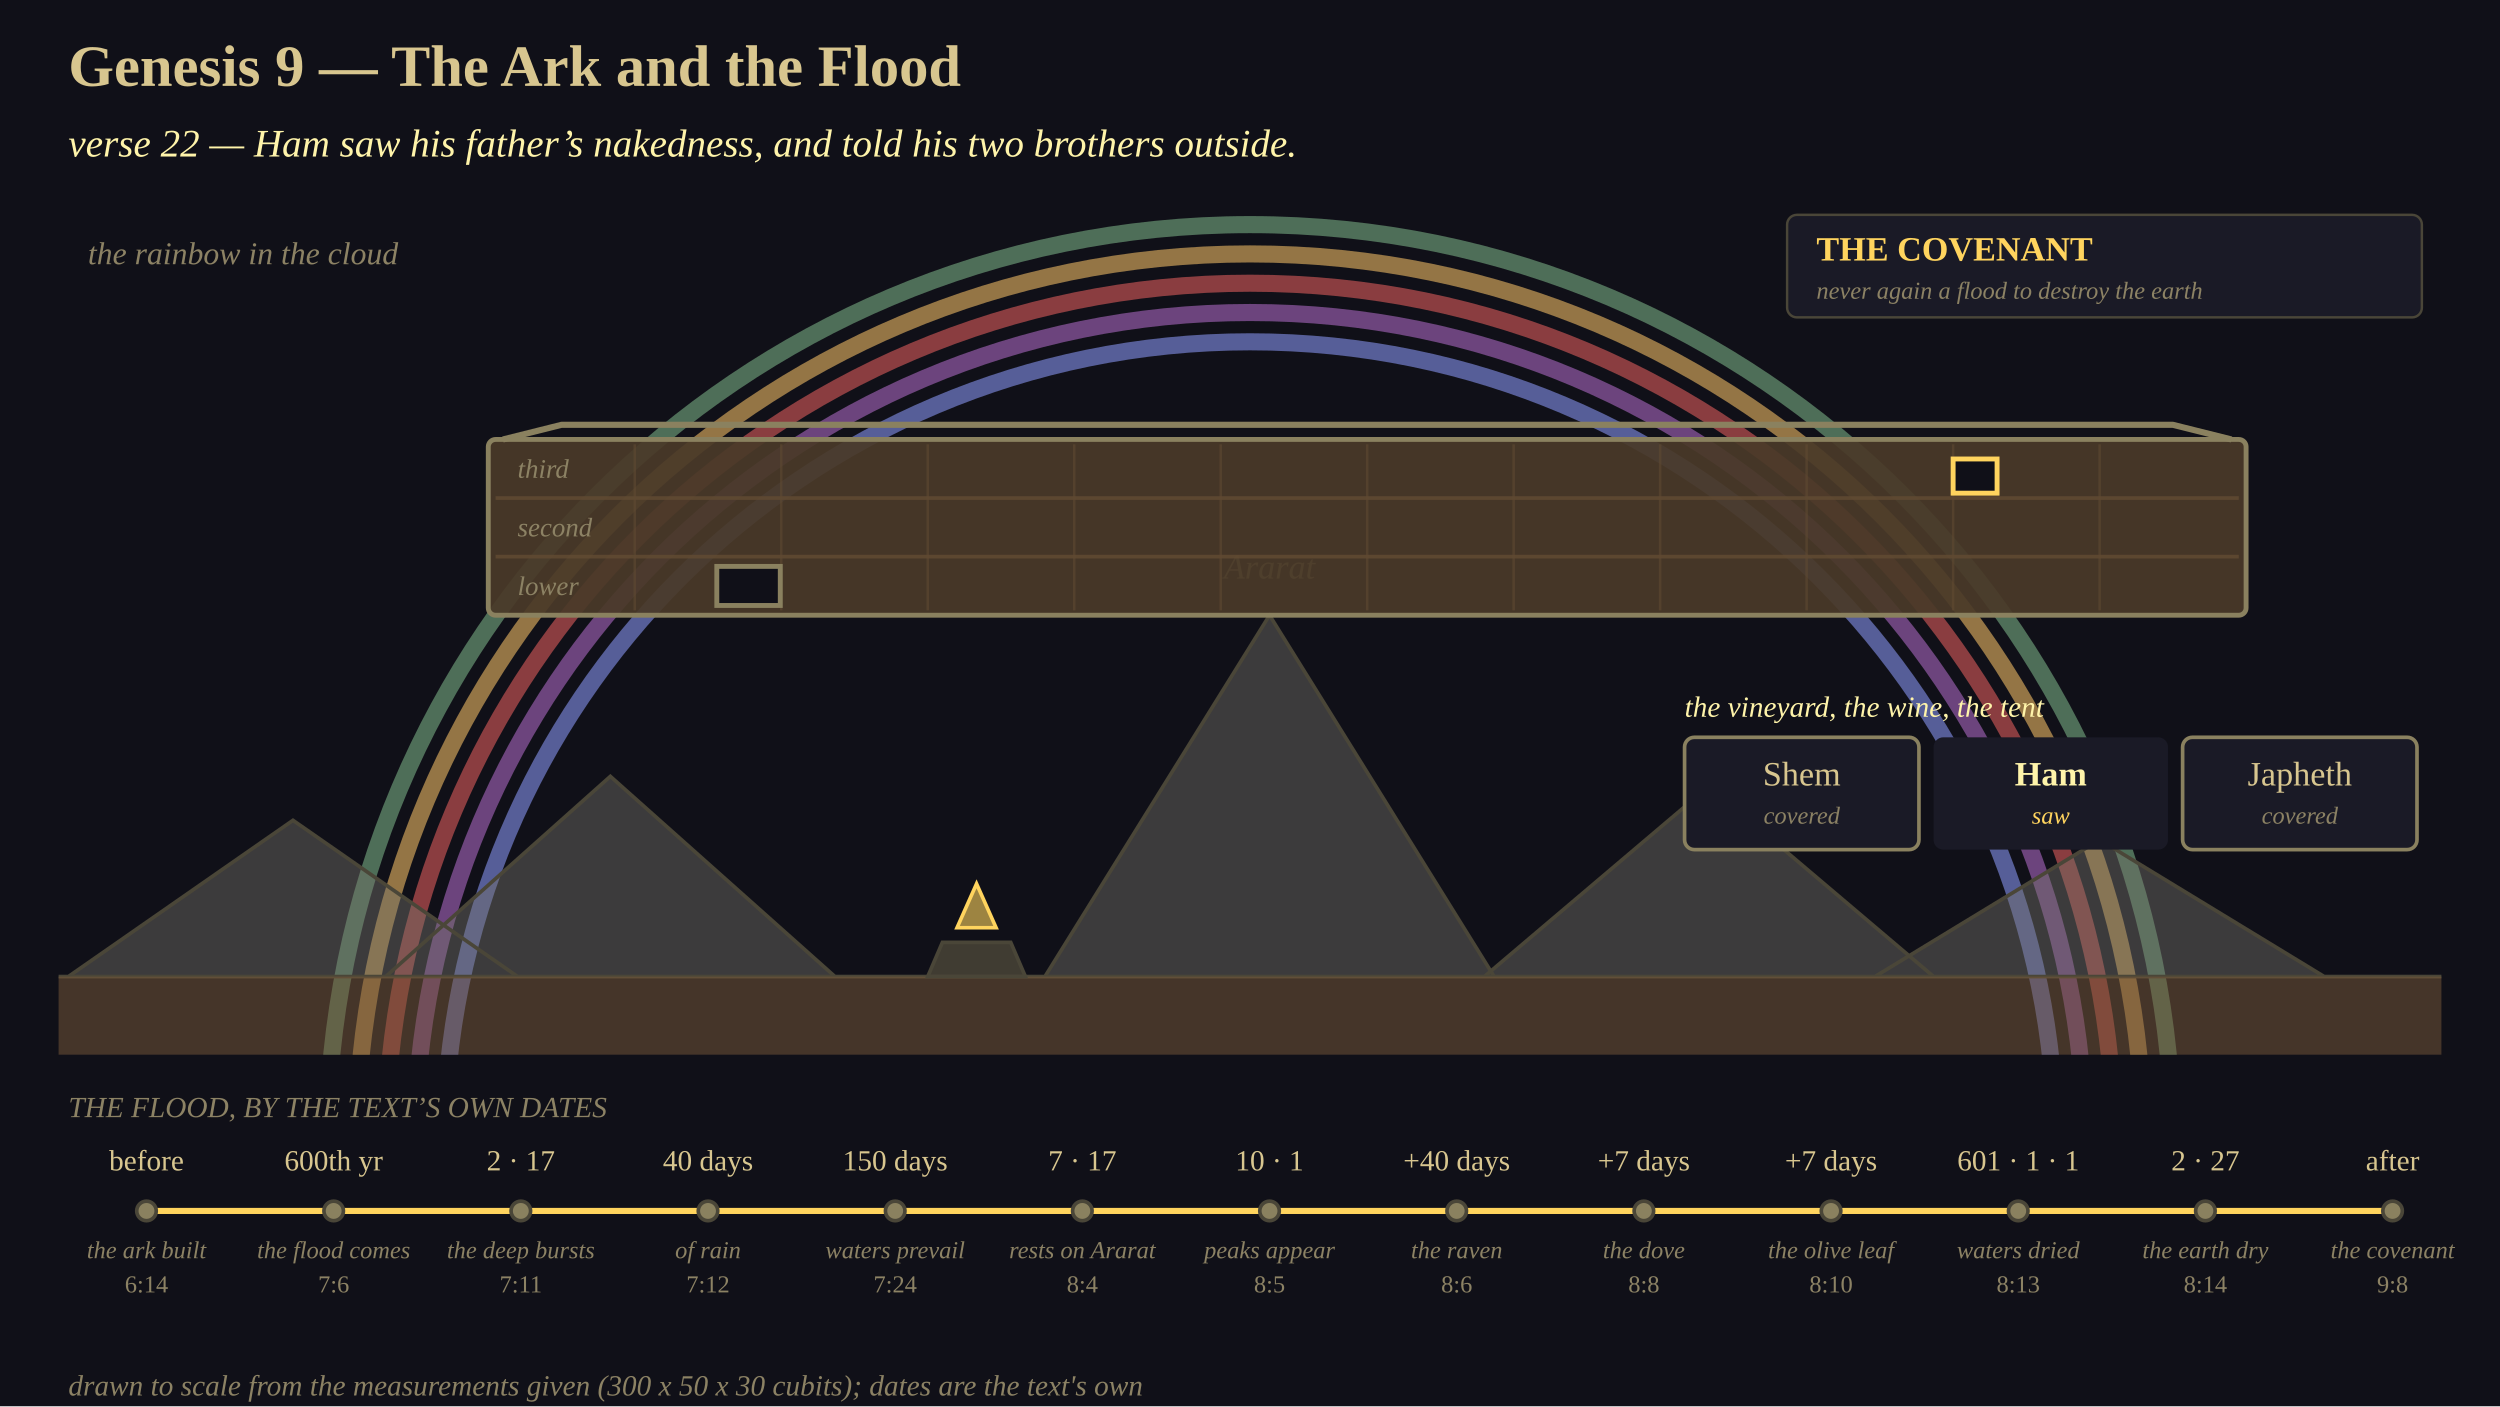
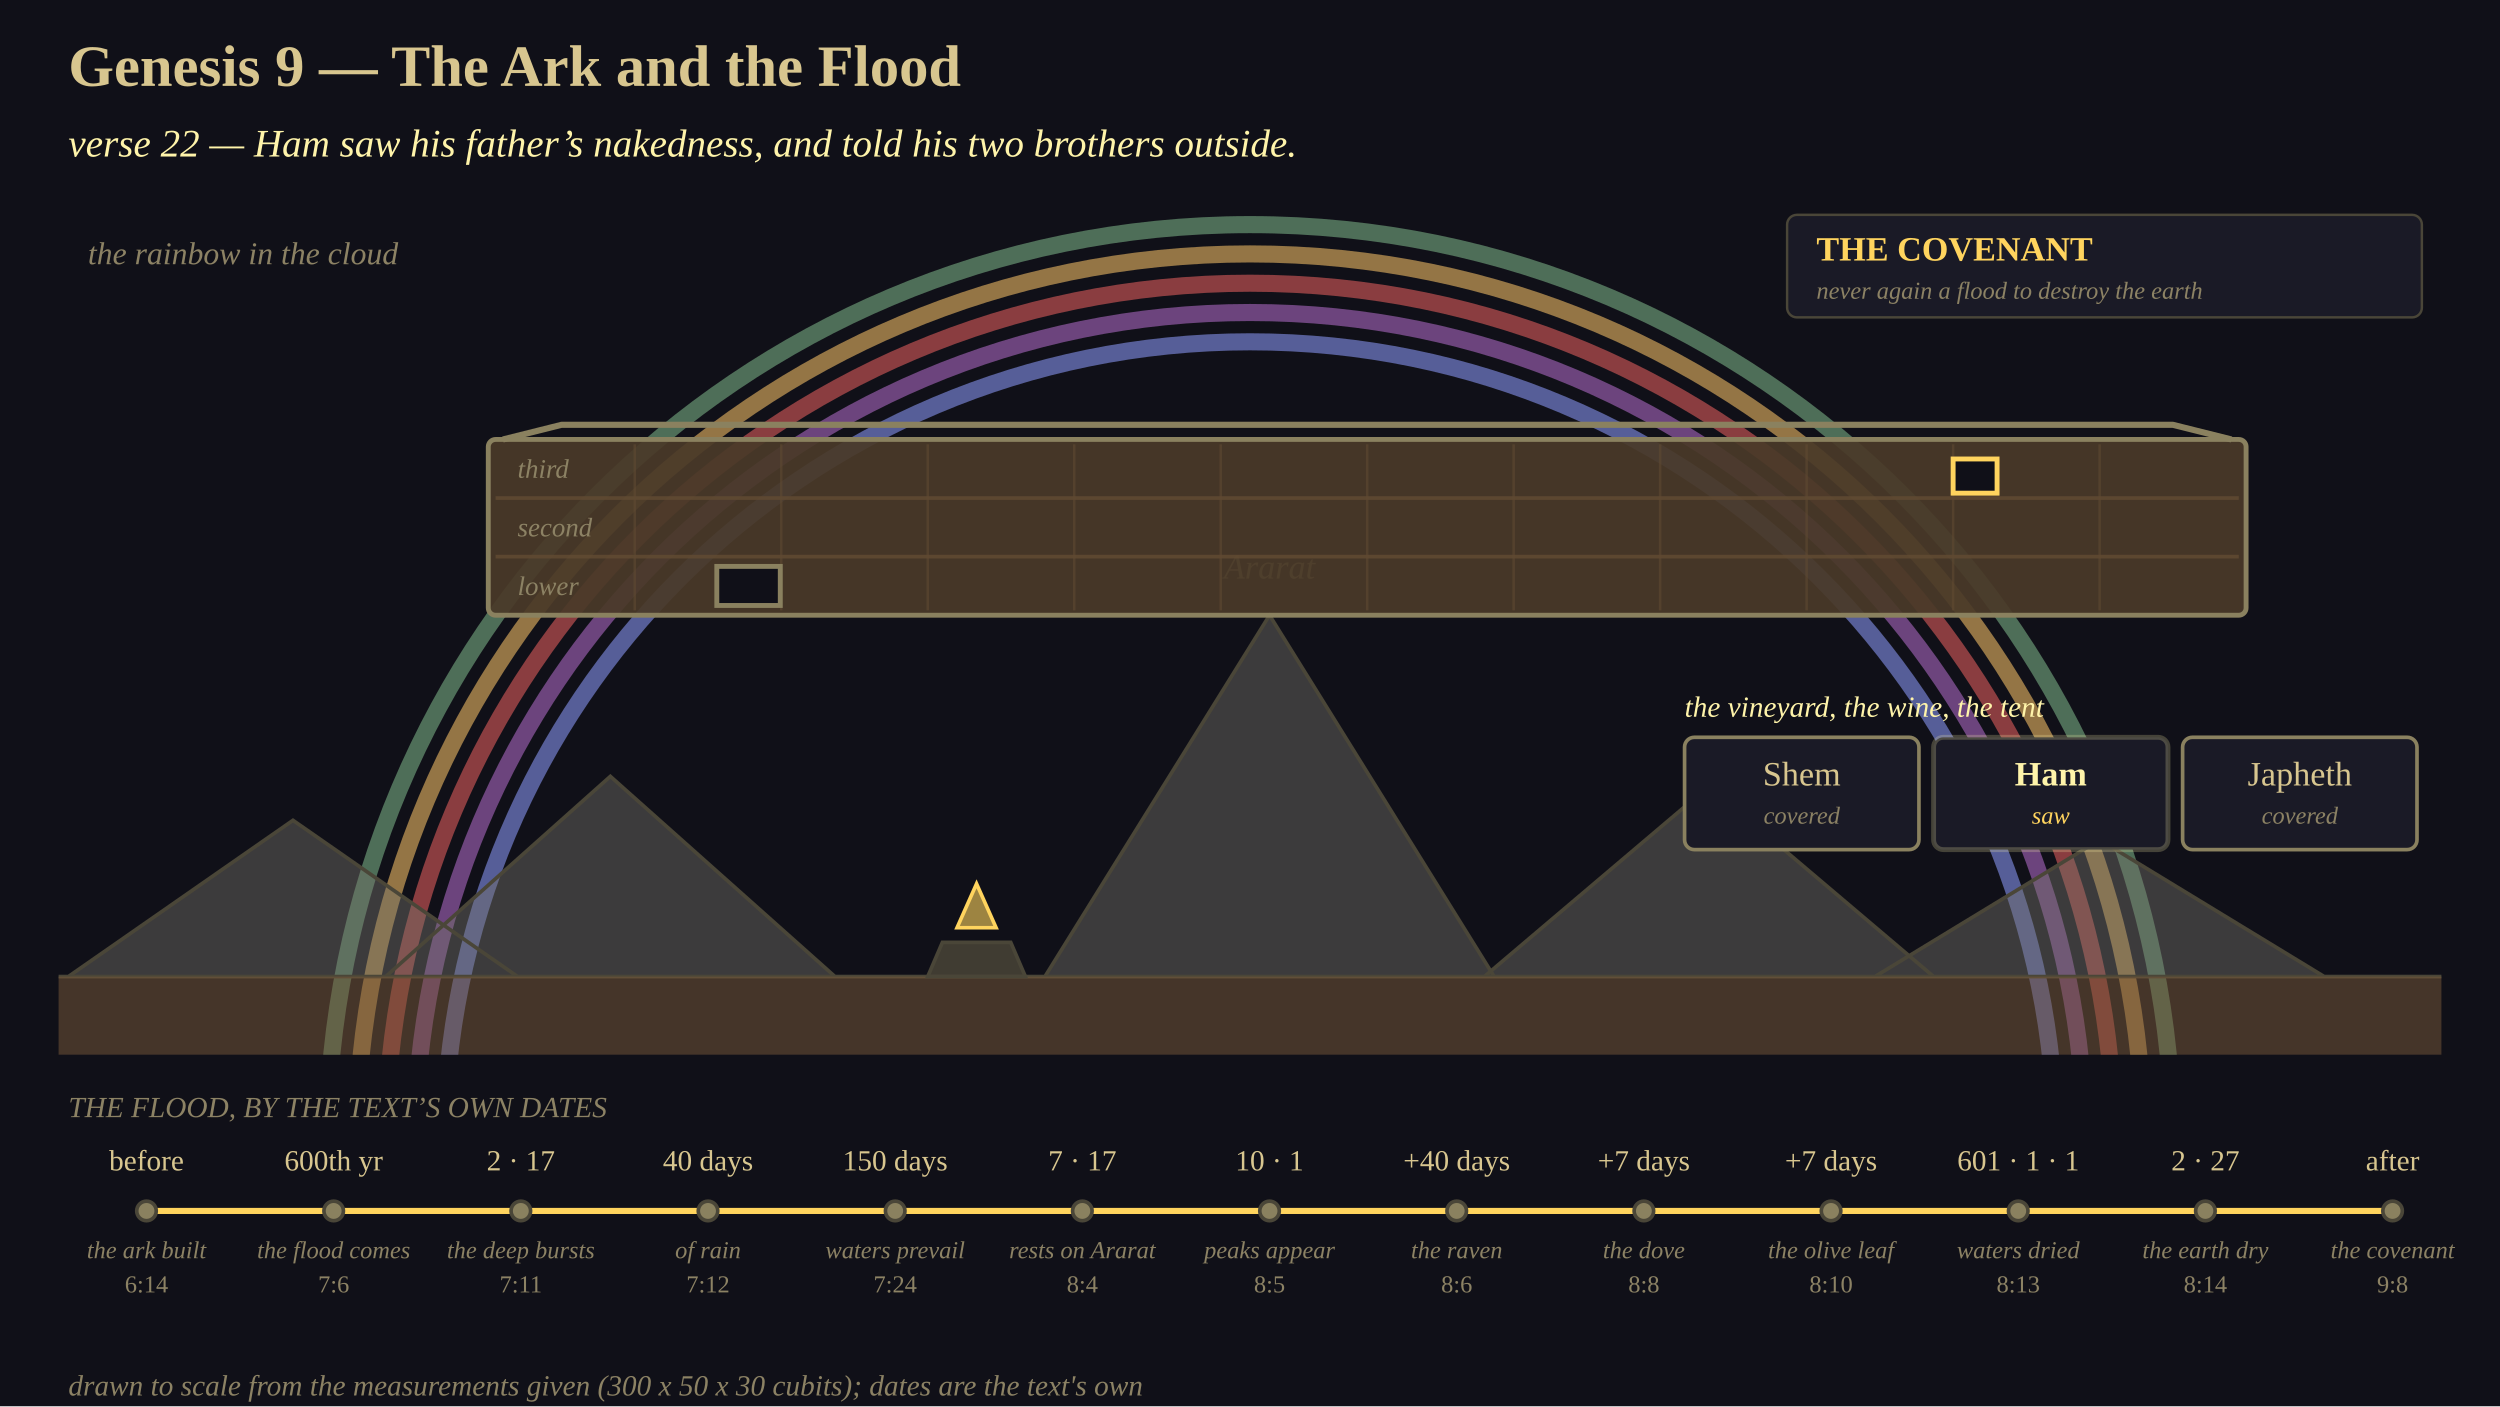
<svg xmlns="http://www.w3.org/2000/svg" viewBox="0 0 1024 576" width="1024" height="576" font-family="Georgia, 'Times New Roman', serif">
  <defs>
    <clipPath id="clip1">
      <rect x="0" y="0" width="976" height="350" />
    </clipPath>
  </defs>
  <rect x="0" y="0" width="1024" height="576" fill="rgb(16,16,24)" />
  <text x="28" y="20" font-size="24" text-anchor="start" dominant-baseline="text-before-edge" fill="rgb(216,198,143)" font-family="Georgia, 'Times New Roman', serif" font-weight="bold">Genesis 9 — The Ark and the Flood</text>
  <text x="28" y="54" font-size="16" text-anchor="start" dominant-baseline="text-before-edge" fill="rgb(255,244,170)" font-family="Georgia, 'Times New Roman', serif" font-style="italic">verse 22 — Ham saw his father’s nakedness, and told his two brothers outside.</text>
  <text x="28" y="564" font-size="12" text-anchor="start" dominant-baseline="text-before-edge" fill="rgb(140,130,100)" font-family="Georgia, 'Times New Roman', serif" font-style="italic">drawn to scale from the measurements given (300 x 50 x 30 cubits); dates are the text's own</text>
  <g clip-path="url(#clip1)" transform="translate(24,82)">
    <path d="M158,388 A330,330 0 0 1 818,388" fill="none" stroke="rgb(122,134,216)" stroke-width="7" stroke-opacity="0.667" />
    <path d="M146,388 A342,342 0 0 1 830,388" fill="none" stroke="rgb(154,95,176)" stroke-width="7" stroke-opacity="0.667" />
    <path d="M134,388 A354,354 0 0 1 842,388" fill="none" stroke="rgb(200,85,85)" stroke-width="7" stroke-opacity="0.667" />
    <path d="M122,388 A366,366 0 0 1 854,388" fill="none" stroke="rgb(214,168,92)" stroke-width="7" stroke-opacity="0.667" />
    <path d="M110,388 A378,378 0 0 1 866,388" fill="none" stroke="rgb(110,158,120)" stroke-width="7" stroke-opacity="0.667" />
  </g>
  <text x="36" y="100" font-size="13" text-anchor="start" dominant-baseline="text-before-edge" fill="rgb(140,130,100)" font-family="Georgia, 'Times New Roman', serif" font-style="italic">the rainbow in the cloud</text>
  <polygon points="24,400 28,400 120,336 212,400 158,400 250,318 342,400 428,400 520,252 612,400 608,400 700,322 792,400 768,400 860,344 952,400 1000,400" fill="rgb(120,116,108)" fill-opacity="0.431" stroke="rgb(74,70,56)" stroke-width="1.5" />
  <rect x="24" y="400" width="976" height="32" fill="rgb(120,88,58)" fill-opacity="0.510" />
  <text x="520" y="240" font-size="14" text-anchor="middle" dominant-baseline="text-after-edge" fill="rgb(140,130,100)" font-family="Georgia, 'Times New Roman', serif" font-style="italic">Ararat</text>
  <rect x="200" y="180" width="720" height="72" rx="3" fill="rgb(74,58,40)" fill-opacity="0.922" stroke="rgb(138,129,95)" stroke-width="2" />
  <polyline points="206,180 230,174 890,174 914,180" stroke-linejoin="round" fill="none" stroke="rgb(138,129,95)" stroke-width="2.5" />
  <text x="212" y="192" font-size="11" text-anchor="start" dominant-baseline="central" fill="rgb(140,130,100)" font-family="Georgia, 'Times New Roman', serif" font-style="italic">third</text>
  <line x1="203" y1="204" x2="917" y2="204" stroke="rgb(96,74,50)" stroke-width="1.5" stroke-opacity="0.863" />
  <text x="212" y="216" font-size="11" text-anchor="start" dominant-baseline="central" fill="rgb(140,130,100)" font-family="Georgia, 'Times New Roman', serif" font-style="italic">second</text>
  <line x1="203" y1="228" x2="917" y2="228" stroke="rgb(96,74,50)" stroke-width="1.5" stroke-opacity="0.863" />
  <text x="212" y="240" font-size="11" text-anchor="start" dominant-baseline="central" fill="rgb(140,130,100)" font-family="Georgia, 'Times New Roman', serif" font-style="italic">lower</text>
  <line x1="260" y1="182" x2="260" y2="250" stroke="rgb(96,74,50)" stroke-width="1" stroke-opacity="0.588" />
  <line x1="320" y1="182" x2="320" y2="250" stroke="rgb(96,74,50)" stroke-width="1" stroke-opacity="0.588" />
  <line x1="380" y1="182" x2="380" y2="250" stroke="rgb(96,74,50)" stroke-width="1" stroke-opacity="0.588" />
  <line x1="440" y1="182" x2="440" y2="250" stroke="rgb(96,74,50)" stroke-width="1" stroke-opacity="0.588" />
  <line x1="500" y1="182" x2="500" y2="250" stroke="rgb(96,74,50)" stroke-width="1" stroke-opacity="0.588" />
  <line x1="560" y1="182" x2="560" y2="250" stroke="rgb(96,74,50)" stroke-width="1" stroke-opacity="0.588" />
  <line x1="620" y1="182" x2="620" y2="250" stroke="rgb(96,74,50)" stroke-width="1" stroke-opacity="0.588" />
  <line x1="680" y1="182" x2="680" y2="250" stroke="rgb(96,74,50)" stroke-width="1" stroke-opacity="0.588" />
  <line x1="740" y1="182" x2="740" y2="250" stroke="rgb(96,74,50)" stroke-width="1" stroke-opacity="0.588" />
  <line x1="800" y1="182" x2="800" y2="250" stroke="rgb(96,74,50)" stroke-width="1" stroke-opacity="0.588" />
  <line x1="860" y1="182" x2="860" y2="250" stroke="rgb(96,74,50)" stroke-width="1" stroke-opacity="0.588" />
  <rect x="293.6" y="232" width="26" height="16" fill="rgb(16,16,24)" stroke="rgb(138,129,95)" stroke-width="2" />
  <rect x="800" y="188" width="18" height="14" fill="rgb(16,16,24)" stroke="rgb(255,212,94)" stroke-width="2" />
  <polygon points="380,400 420,400 414,386 386,386" fill="rgb(74,70,56)" fill-opacity="0.824" stroke="rgb(74,70,56)" stroke-width="1.5" />
  <polygon points="400,362 408,380 392,380" fill="rgb(255,212,94)" fill-opacity="0.588" stroke="rgb(255,212,94)" stroke-width="1.5" />
  <rect x="690" y="302" width="96" height="46" rx="4" fill="rgb(26,26,38)" stroke="rgb(138,129,95)" stroke-width="1.5" />
  <text x="738" y="317" font-size="14" text-anchor="middle" dominant-baseline="central" fill="rgb(216,198,143)" font-family="Georgia, 'Times New Roman', serif">Shem</text>
  <text x="738" y="334" font-size="10" text-anchor="middle" dominant-baseline="central" fill="rgb(140,130,100)" font-family="Georgia, 'Times New Roman', serif" font-style="italic">covered</text>
  <rect x="792" y="302" width="96" height="46" rx="4" fill="rgb(26,26,38)" />
-   <polyline points="792,302 888,302 888,348 792,348 792,302" fill="none" stroke-linejoin="round" stroke="rgb(255,244,170)" stroke-width="2" stroke-dasharray="284" stroke-dashoffset="284" stroke-opacity="0.898">
-     <animate attributeName="stroke-dashoffset" values="284;0" dur="1.4s" begin="0s" fill="freeze" calcMode="spline" keyTimes="0;1" keySplines="0.42 0 0.58 1" />
-   </polyline>
+   <rect x="792" y="302" width="96" height="46" rx="4" fill="none" stroke="rgb(255,244,170)" stroke-width="2" stroke-opacity="0.225">
+     <animate attributeName="stroke-opacity" values="0.225;0.898;0.647;0.898" dur="0.8s" begin="0s" fill="freeze" calcMode="spline" keyTimes="0;0.35;0.7;1" keySplines="0.42 0 0.58 1;0.42 0 0.58 1;0.42 0 0.58 1" />
+   </rect>
  <text x="840" y="317" font-size="14" text-anchor="middle" dominant-baseline="central" fill="rgb(255,244,170)" font-family="Georgia, 'Times New Roman', serif" font-weight="bold">Ham</text>
  <text x="840" y="334" font-size="10" text-anchor="middle" dominant-baseline="central" fill="rgb(255,212,94)" font-family="Georgia, 'Times New Roman', serif" font-style="italic">saw</text>
  <rect x="894" y="302" width="96" height="46" rx="4" fill="rgb(26,26,38)" stroke="rgb(138,129,95)" stroke-width="1.5" />
  <text x="942" y="317" font-size="14" text-anchor="middle" dominant-baseline="central" fill="rgb(216,198,143)" font-family="Georgia, 'Times New Roman', serif">Japheth</text>
  <text x="942" y="334" font-size="10" text-anchor="middle" dominant-baseline="central" fill="rgb(140,130,100)" font-family="Georgia, 'Times New Roman', serif" font-style="italic">covered</text>
  <text x="690" y="286" font-size="12" text-anchor="start" dominant-baseline="text-before-edge" fill="rgb(255,244,170)" font-family="Georgia, 'Times New Roman', serif" font-style="italic">the vineyard, the wine, the tent</text>
  <rect x="732" y="88" width="260" height="42" rx="4" fill="rgb(26,26,38)" stroke="rgb(74,70,56)" stroke-width="1" />
  <text x="744" y="102" font-size="14" text-anchor="start" dominant-baseline="central" fill="rgb(255,212,94)" font-family="Georgia, 'Times New Roman', serif" font-weight="bold">THE COVENANT</text>
  <text x="744" y="119" font-size="10" text-anchor="start" dominant-baseline="central" fill="rgb(140,130,100)" font-family="Georgia, 'Times New Roman', serif" font-style="italic">never again a flood to destroy the earth</text>
  <text x="28" y="450" font-size="12" text-anchor="start" dominant-baseline="text-before-edge" fill="rgb(140,130,100)" font-family="Georgia, 'Times New Roman', serif" font-style="italic">THE FLOOD, BY THE TEXT’S OWN DATES</text>
  <line x1="60" y1="496" x2="980" y2="496" stroke="rgb(74,70,56)" stroke-width="2" />
  <line x1="60" y1="496" x2="980" y2="496" stroke="rgb(255,212,94)" stroke-width="2.5" />
  <circle cx="60" cy="496" r="4" fill="rgb(138,129,95)" stroke="rgb(74,70,56)" stroke-width="1.5" />
  <text x="60" y="482" font-size="12" text-anchor="middle" dominant-baseline="text-after-edge" fill="rgb(216,198,143)" font-family="Georgia, 'Times New Roman', serif">before</text>
  <text x="60" y="512" font-size="10" text-anchor="middle" dominant-baseline="central" fill="rgb(140,130,100)" font-family="Georgia, 'Times New Roman', serif" font-style="italic">the ark built</text>
  <text x="60" y="526" font-size="10" text-anchor="middle" dominant-baseline="central" fill="rgb(140,130,100)" font-family="Georgia, 'Times New Roman', serif">6:14</text>
  <circle cx="136.67" cy="496" r="4" fill="rgb(138,129,95)" stroke="rgb(74,70,56)" stroke-width="1.5" />
  <text x="136.67" y="482" font-size="12" text-anchor="middle" dominant-baseline="text-after-edge" fill="rgb(216,198,143)" font-family="Georgia, 'Times New Roman', serif">600th yr</text>
  <text x="136.67" y="512" font-size="10" text-anchor="middle" dominant-baseline="central" fill="rgb(140,130,100)" font-family="Georgia, 'Times New Roman', serif" font-style="italic">the flood comes</text>
  <text x="136.67" y="526" font-size="10" text-anchor="middle" dominant-baseline="central" fill="rgb(140,130,100)" font-family="Georgia, 'Times New Roman', serif">7:6</text>
  <circle cx="213.33" cy="496" r="4" fill="rgb(138,129,95)" stroke="rgb(74,70,56)" stroke-width="1.5" />
  <text x="213.33" y="482" font-size="12" text-anchor="middle" dominant-baseline="text-after-edge" fill="rgb(216,198,143)" font-family="Georgia, 'Times New Roman', serif">2 · 17</text>
  <text x="213.33" y="512" font-size="10" text-anchor="middle" dominant-baseline="central" fill="rgb(140,130,100)" font-family="Georgia, 'Times New Roman', serif" font-style="italic">the deep bursts</text>
  <text x="213.33" y="526" font-size="10" text-anchor="middle" dominant-baseline="central" fill="rgb(140,130,100)" font-family="Georgia, 'Times New Roman', serif">7:11</text>
  <circle cx="290" cy="496" r="4" fill="rgb(138,129,95)" stroke="rgb(74,70,56)" stroke-width="1.5" />
  <text x="290" y="482" font-size="12" text-anchor="middle" dominant-baseline="text-after-edge" fill="rgb(216,198,143)" font-family="Georgia, 'Times New Roman', serif">40 days</text>
  <text x="290" y="512" font-size="10" text-anchor="middle" dominant-baseline="central" fill="rgb(140,130,100)" font-family="Georgia, 'Times New Roman', serif" font-style="italic">of rain</text>
  <text x="290" y="526" font-size="10" text-anchor="middle" dominant-baseline="central" fill="rgb(140,130,100)" font-family="Georgia, 'Times New Roman', serif">7:12</text>
  <circle cx="366.67" cy="496" r="4" fill="rgb(138,129,95)" stroke="rgb(74,70,56)" stroke-width="1.5" />
  <text x="366.67" y="482" font-size="12" text-anchor="middle" dominant-baseline="text-after-edge" fill="rgb(216,198,143)" font-family="Georgia, 'Times New Roman', serif">150 days</text>
  <text x="366.67" y="512" font-size="10" text-anchor="middle" dominant-baseline="central" fill="rgb(140,130,100)" font-family="Georgia, 'Times New Roman', serif" font-style="italic">waters prevail</text>
  <text x="366.67" y="526" font-size="10" text-anchor="middle" dominant-baseline="central" fill="rgb(140,130,100)" font-family="Georgia, 'Times New Roman', serif">7:24</text>
  <circle cx="443.33" cy="496" r="4" fill="rgb(138,129,95)" stroke="rgb(74,70,56)" stroke-width="1.5" />
  <text x="443.33" y="482" font-size="12" text-anchor="middle" dominant-baseline="text-after-edge" fill="rgb(216,198,143)" font-family="Georgia, 'Times New Roman', serif">7 · 17</text>
  <text x="443.33" y="512" font-size="10" text-anchor="middle" dominant-baseline="central" fill="rgb(140,130,100)" font-family="Georgia, 'Times New Roman', serif" font-style="italic">rests on Ararat</text>
  <text x="443.33" y="526" font-size="10" text-anchor="middle" dominant-baseline="central" fill="rgb(140,130,100)" font-family="Georgia, 'Times New Roman', serif">8:4</text>
  <circle cx="520" cy="496" r="4" fill="rgb(138,129,95)" stroke="rgb(74,70,56)" stroke-width="1.5" />
  <text x="520" y="482" font-size="12" text-anchor="middle" dominant-baseline="text-after-edge" fill="rgb(216,198,143)" font-family="Georgia, 'Times New Roman', serif">10 · 1</text>
  <text x="520" y="512" font-size="10" text-anchor="middle" dominant-baseline="central" fill="rgb(140,130,100)" font-family="Georgia, 'Times New Roman', serif" font-style="italic">peaks appear</text>
  <text x="520" y="526" font-size="10" text-anchor="middle" dominant-baseline="central" fill="rgb(140,130,100)" font-family="Georgia, 'Times New Roman', serif">8:5</text>
  <circle cx="596.67" cy="496" r="4" fill="rgb(138,129,95)" stroke="rgb(74,70,56)" stroke-width="1.5" />
  <text x="596.67" y="482" font-size="12" text-anchor="middle" dominant-baseline="text-after-edge" fill="rgb(216,198,143)" font-family="Georgia, 'Times New Roman', serif">+40 days</text>
  <text x="596.67" y="512" font-size="10" text-anchor="middle" dominant-baseline="central" fill="rgb(140,130,100)" font-family="Georgia, 'Times New Roman', serif" font-style="italic">the raven</text>
  <text x="596.67" y="526" font-size="10" text-anchor="middle" dominant-baseline="central" fill="rgb(140,130,100)" font-family="Georgia, 'Times New Roman', serif">8:6</text>
  <circle cx="673.33" cy="496" r="4" fill="rgb(138,129,95)" stroke="rgb(74,70,56)" stroke-width="1.5" />
  <text x="673.33" y="482" font-size="12" text-anchor="middle" dominant-baseline="text-after-edge" fill="rgb(216,198,143)" font-family="Georgia, 'Times New Roman', serif">+7 days</text>
  <text x="673.33" y="512" font-size="10" text-anchor="middle" dominant-baseline="central" fill="rgb(140,130,100)" font-family="Georgia, 'Times New Roman', serif" font-style="italic">the dove</text>
  <text x="673.33" y="526" font-size="10" text-anchor="middle" dominant-baseline="central" fill="rgb(140,130,100)" font-family="Georgia, 'Times New Roman', serif">8:8</text>
  <circle cx="750" cy="496" r="4" fill="rgb(138,129,95)" stroke="rgb(74,70,56)" stroke-width="1.5" />
  <text x="750" y="482" font-size="12" text-anchor="middle" dominant-baseline="text-after-edge" fill="rgb(216,198,143)" font-family="Georgia, 'Times New Roman', serif">+7 days</text>
  <text x="750" y="512" font-size="10" text-anchor="middle" dominant-baseline="central" fill="rgb(140,130,100)" font-family="Georgia, 'Times New Roman', serif" font-style="italic">the olive leaf</text>
  <text x="750" y="526" font-size="10" text-anchor="middle" dominant-baseline="central" fill="rgb(140,130,100)" font-family="Georgia, 'Times New Roman', serif">8:10</text>
  <circle cx="826.67" cy="496" r="4" fill="rgb(138,129,95)" stroke="rgb(74,70,56)" stroke-width="1.5" />
  <text x="826.67" y="482" font-size="12" text-anchor="middle" dominant-baseline="text-after-edge" fill="rgb(216,198,143)" font-family="Georgia, 'Times New Roman', serif">601 · 1 · 1</text>
  <text x="826.67" y="512" font-size="10" text-anchor="middle" dominant-baseline="central" fill="rgb(140,130,100)" font-family="Georgia, 'Times New Roman', serif" font-style="italic">waters dried</text>
  <text x="826.67" y="526" font-size="10" text-anchor="middle" dominant-baseline="central" fill="rgb(140,130,100)" font-family="Georgia, 'Times New Roman', serif">8:13</text>
  <circle cx="903.33" cy="496" r="4" fill="rgb(138,129,95)" stroke="rgb(74,70,56)" stroke-width="1.5" />
  <text x="903.33" y="482" font-size="12" text-anchor="middle" dominant-baseline="text-after-edge" fill="rgb(216,198,143)" font-family="Georgia, 'Times New Roman', serif">2 · 27</text>
  <text x="903.33" y="512" font-size="10" text-anchor="middle" dominant-baseline="central" fill="rgb(140,130,100)" font-family="Georgia, 'Times New Roman', serif" font-style="italic">the earth dry</text>
  <text x="903.33" y="526" font-size="10" text-anchor="middle" dominant-baseline="central" fill="rgb(140,130,100)" font-family="Georgia, 'Times New Roman', serif">8:14</text>
  <circle cx="980" cy="496" r="4" fill="rgb(138,129,95)" stroke="rgb(74,70,56)" stroke-width="1.5" />
  <text x="980" y="482" font-size="12" text-anchor="middle" dominant-baseline="text-after-edge" fill="rgb(216,198,143)" font-family="Georgia, 'Times New Roman', serif">after</text>
  <text x="980" y="512" font-size="10" text-anchor="middle" dominant-baseline="central" fill="rgb(140,130,100)" font-family="Georgia, 'Times New Roman', serif" font-style="italic">the covenant</text>
  <text x="980" y="526" font-size="10" text-anchor="middle" dominant-baseline="central" fill="rgb(140,130,100)" font-family="Georgia, 'Times New Roman', serif">9:8</text>
</svg>
